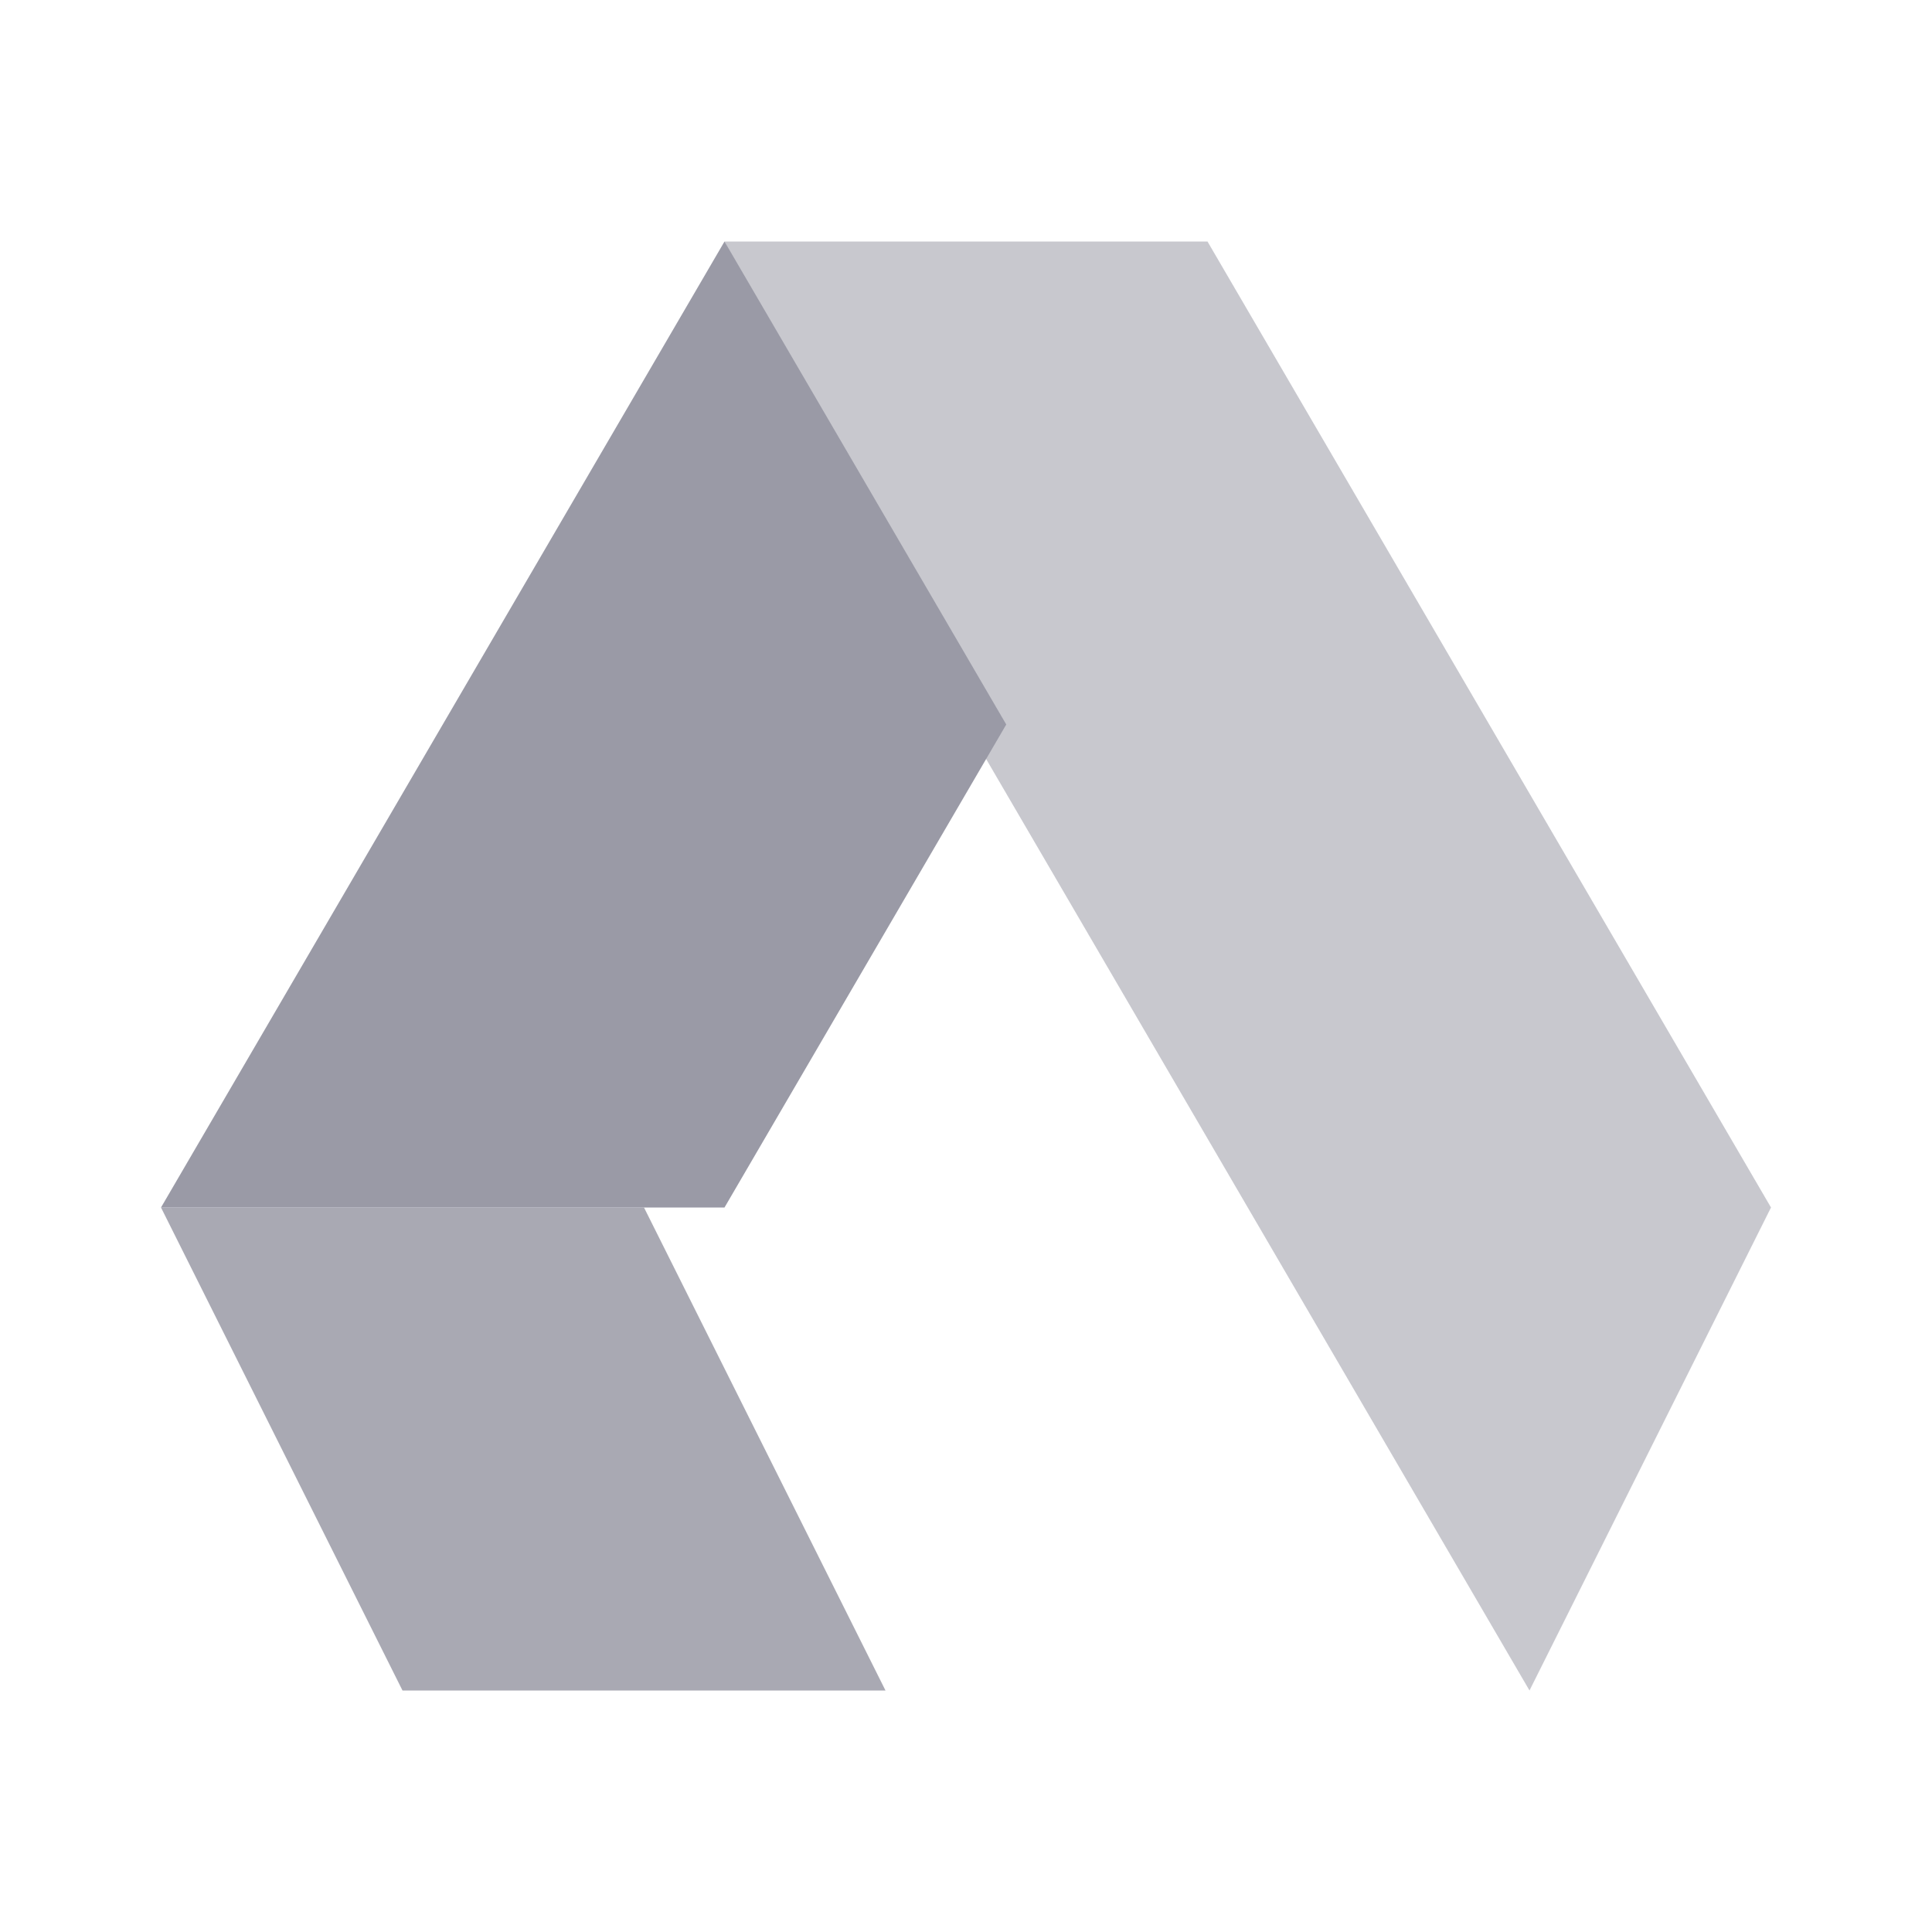
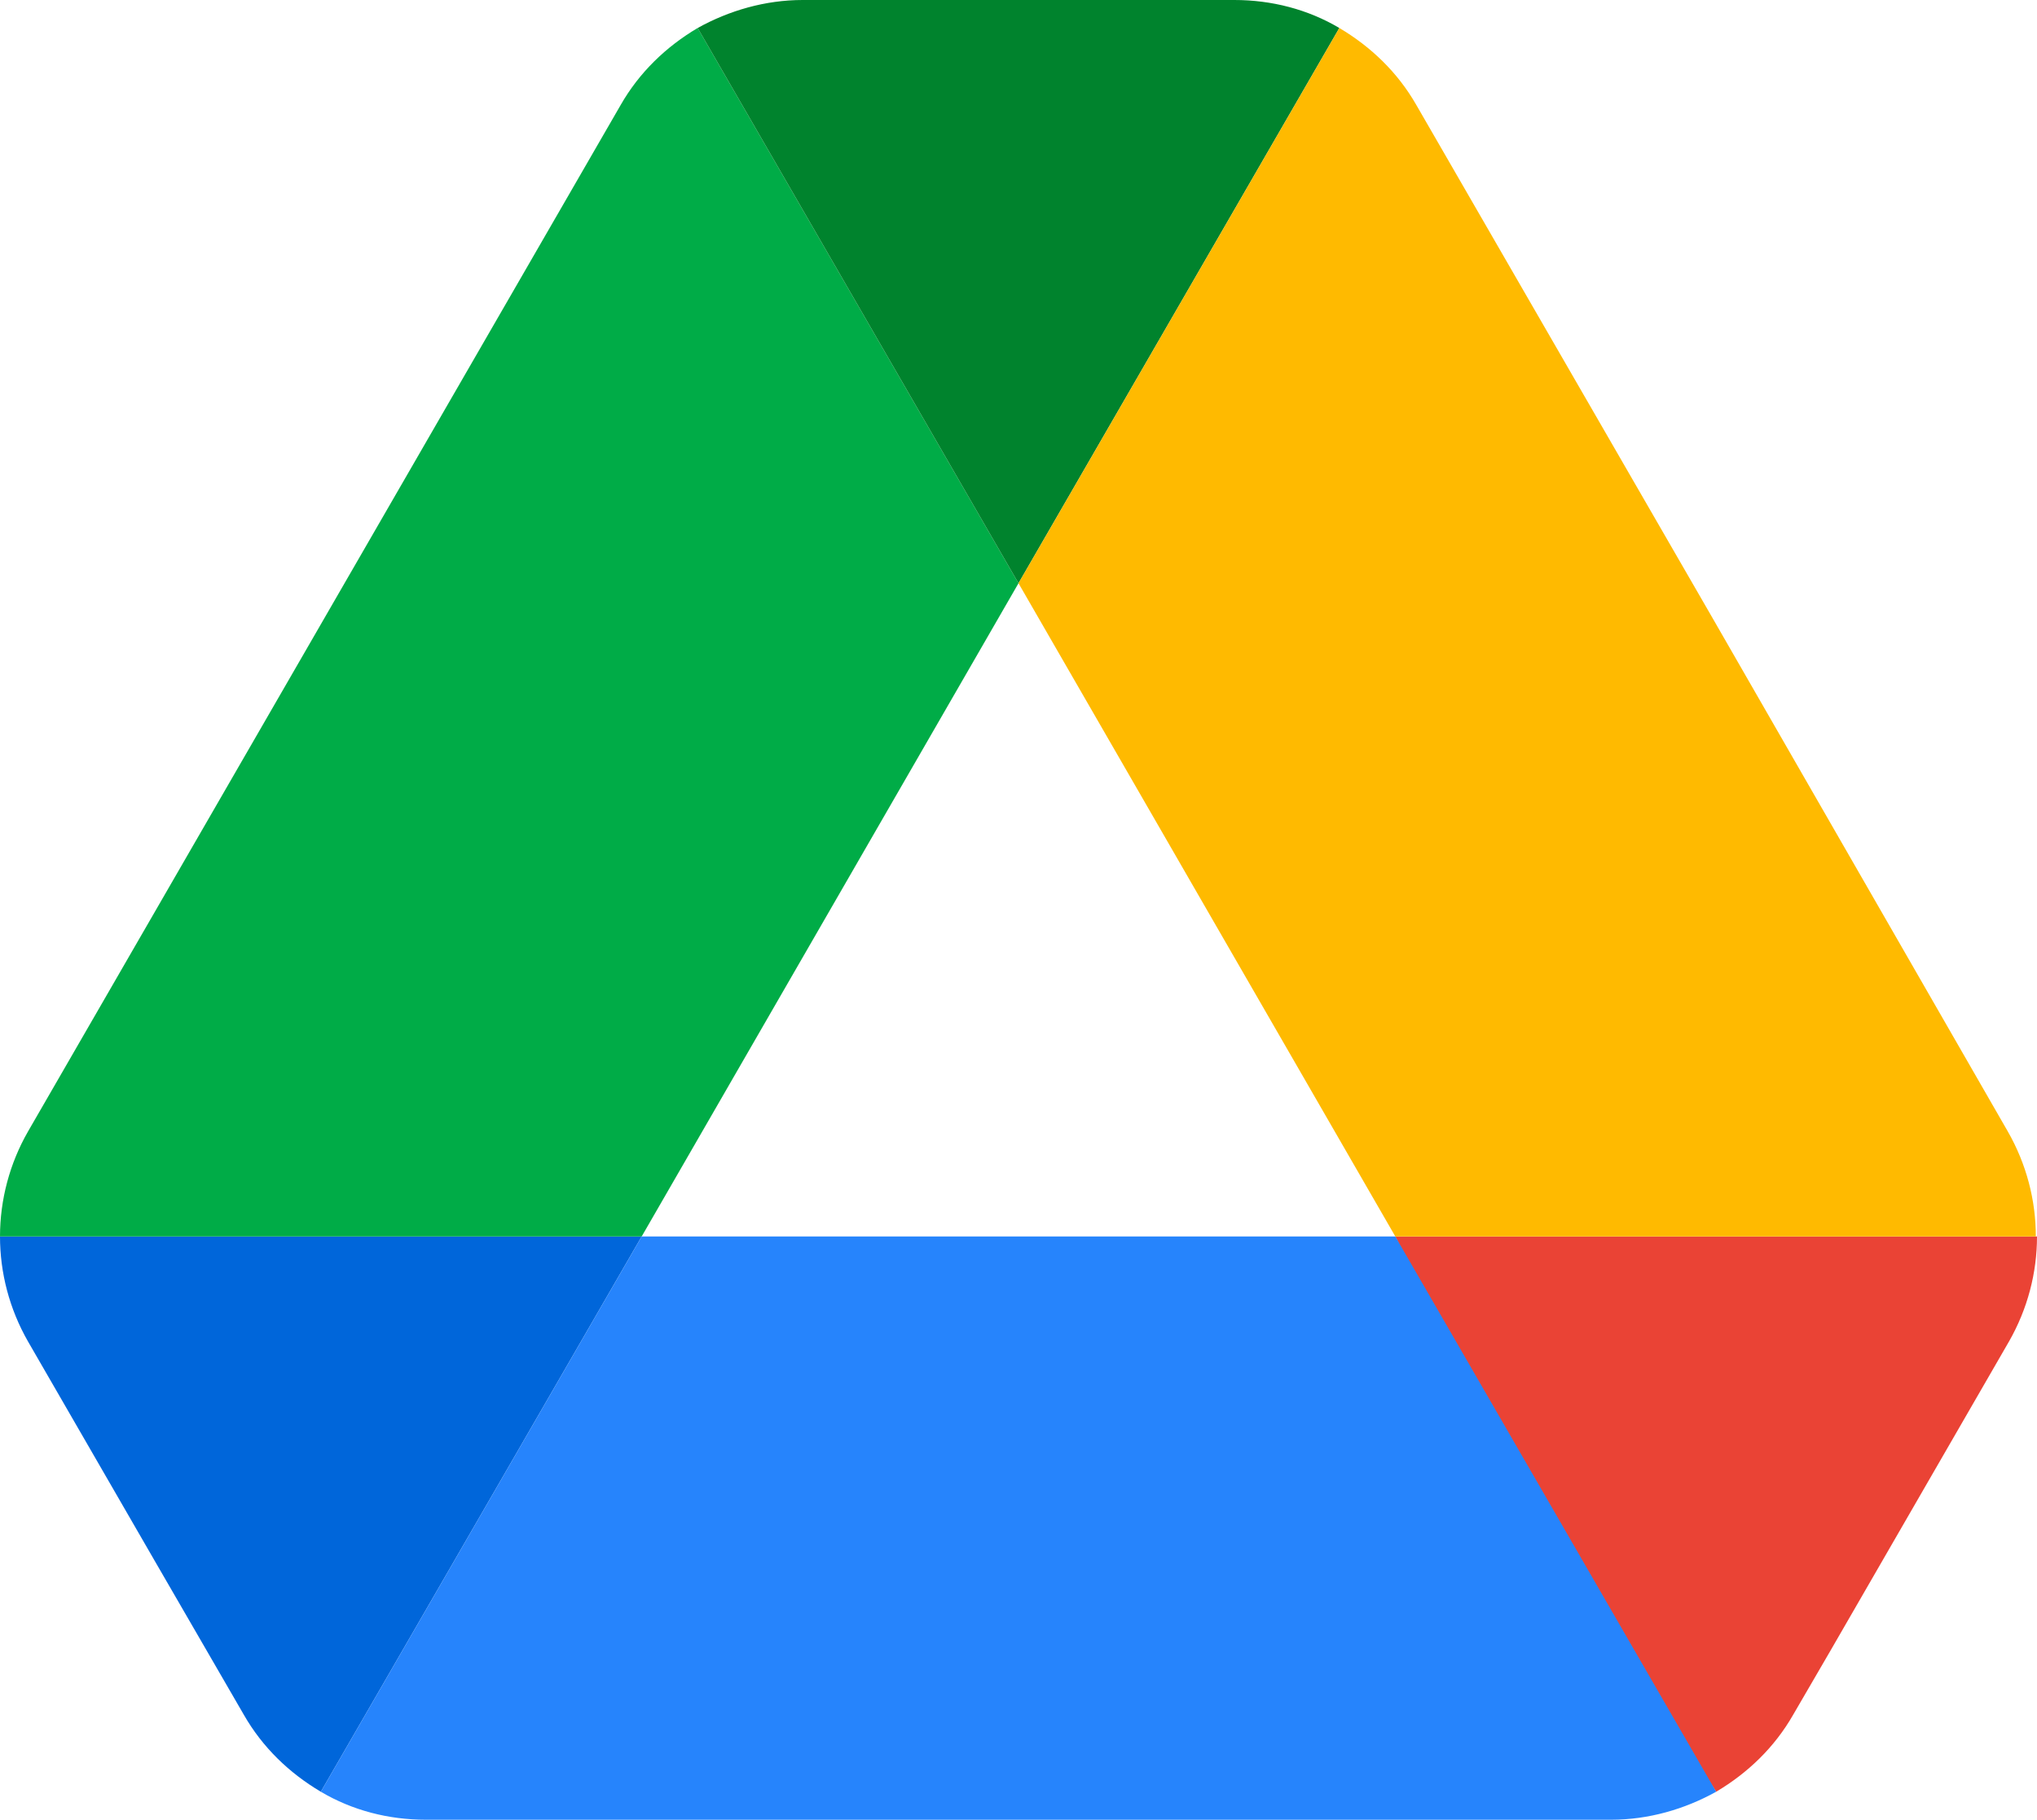
- <svg xmlns="http://www.w3.org/2000/svg" viewBox="0 0 24 24" fill="none">
-   <path d="M9 3h6l7 12-3 6h-6l3-6H2l3-6z" fill="none" />
-   <path d="M9 3h6l7 12-3 6-7-12z" fill="#9a9aa6" fill-opacity="0.55" />
-   <path d="M2 15l3 6h6l-3-6z" fill="#9a9aa6" fill-opacity="0.85" />
-   <path d="M9 3L2 15h7l3.5-6z" fill="#9a9aa6" />
+ <svg xmlns="http://www.w3.org/2000/svg" viewBox="0 0 87.3 78">
+   <path d="m6.6 66.85 3.85 6.65c.8 1.4 1.95 2.5 3.3 3.3l13.75-23.8h-27.5c0 1.55.4 3.1 1.2 4.5z" fill="#0066da" />
+   <path d="m43.65 25-13.75-23.8c-1.35.8-2.5 1.9-3.3 3.3l-25.4 44a9.06 9.06 0 0 0 -1.2 4.5h27.5z" fill="#00ac47" />
+   <path d="m73.55 76.8c1.35-.8 2.5-1.9 3.3-3.3l1.6-2.75 7.65-13.25c.8-1.4 1.2-2.95 1.2-4.5h-27.502l5.852 11.5z" fill="#ea4335" />
+   <path d="m43.65 25 13.75-23.8c-1.35-.8-2.9-1.2-4.5-1.2h-18.5c-1.6 0-3.15.45-4.5 1.2z" fill="#00832d" />
+   <path d="m59.8 53h-32.3l-13.75 23.8c1.35.8 2.9 1.2 4.5 1.2h50.8c1.6 0 3.15-.45 4.5-1.2z" fill="#2684fc" />
+   <path d="m73.4 26.5-12.7-22c-.8-1.4-1.95-2.5-3.3-3.3l-13.75 23.8 16.15 28h27.45c0-1.55-.4-3.1-1.2-4.5z" fill="#ffba00" />
</svg>
